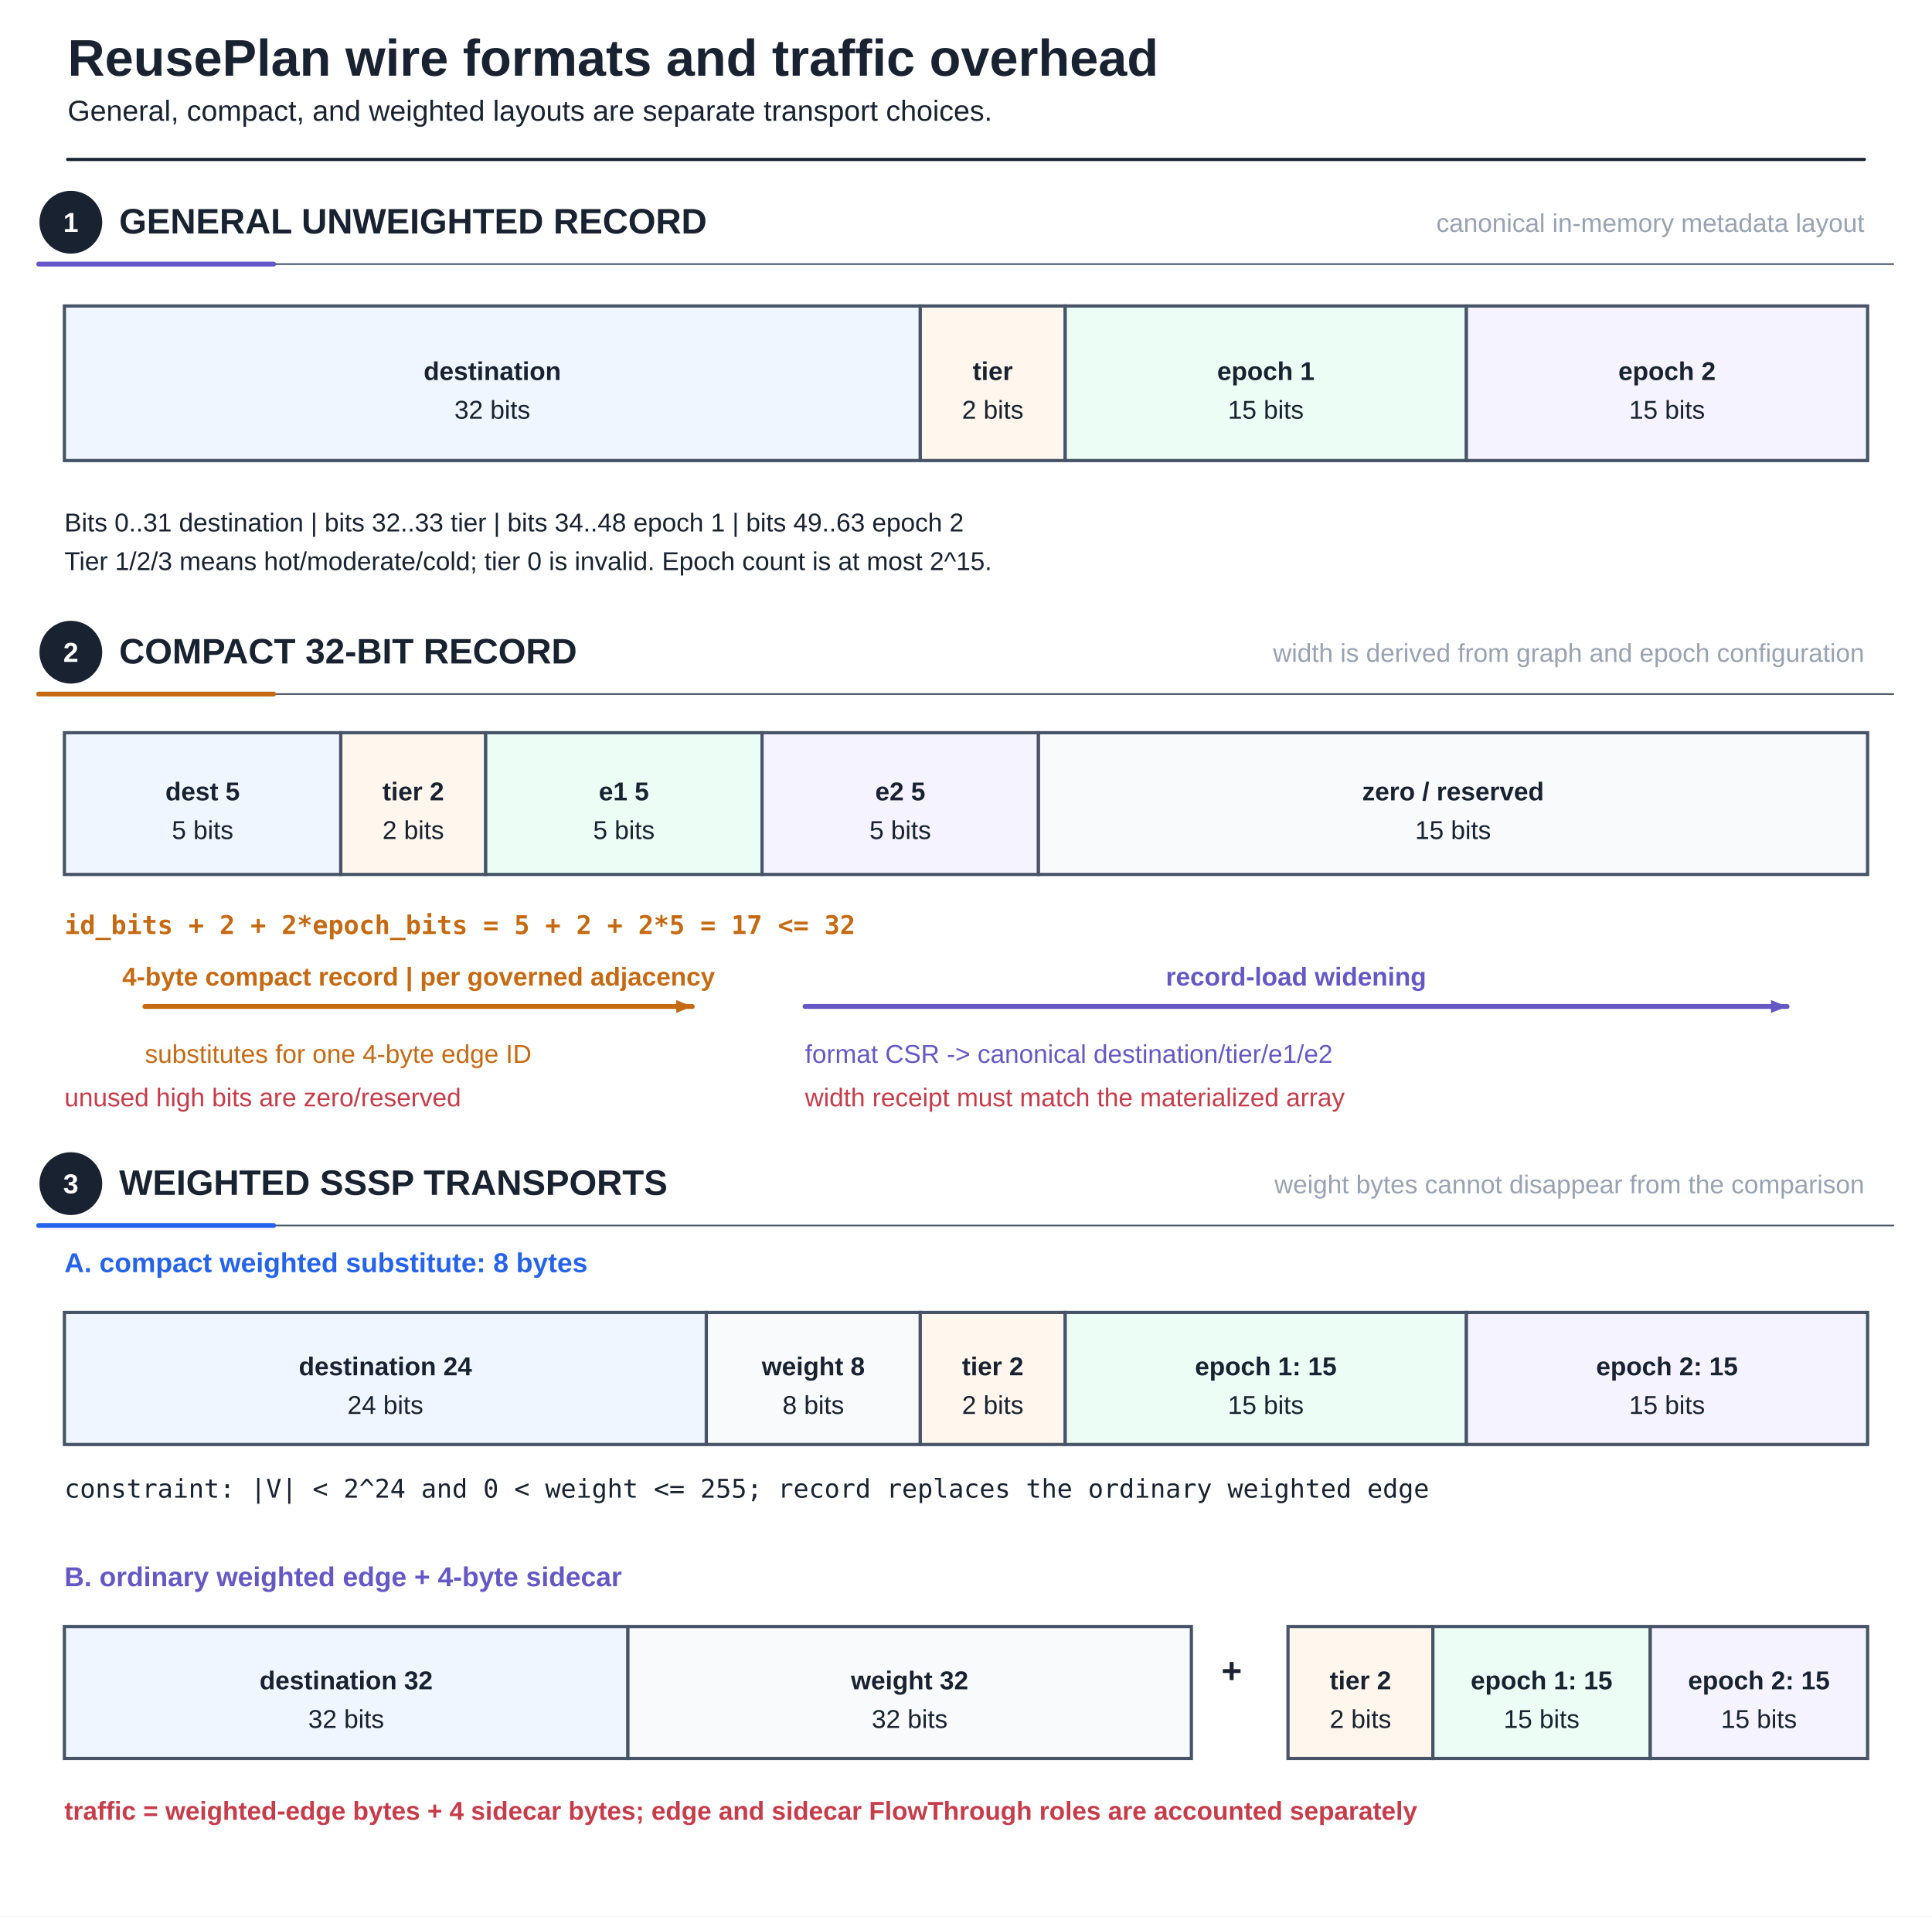
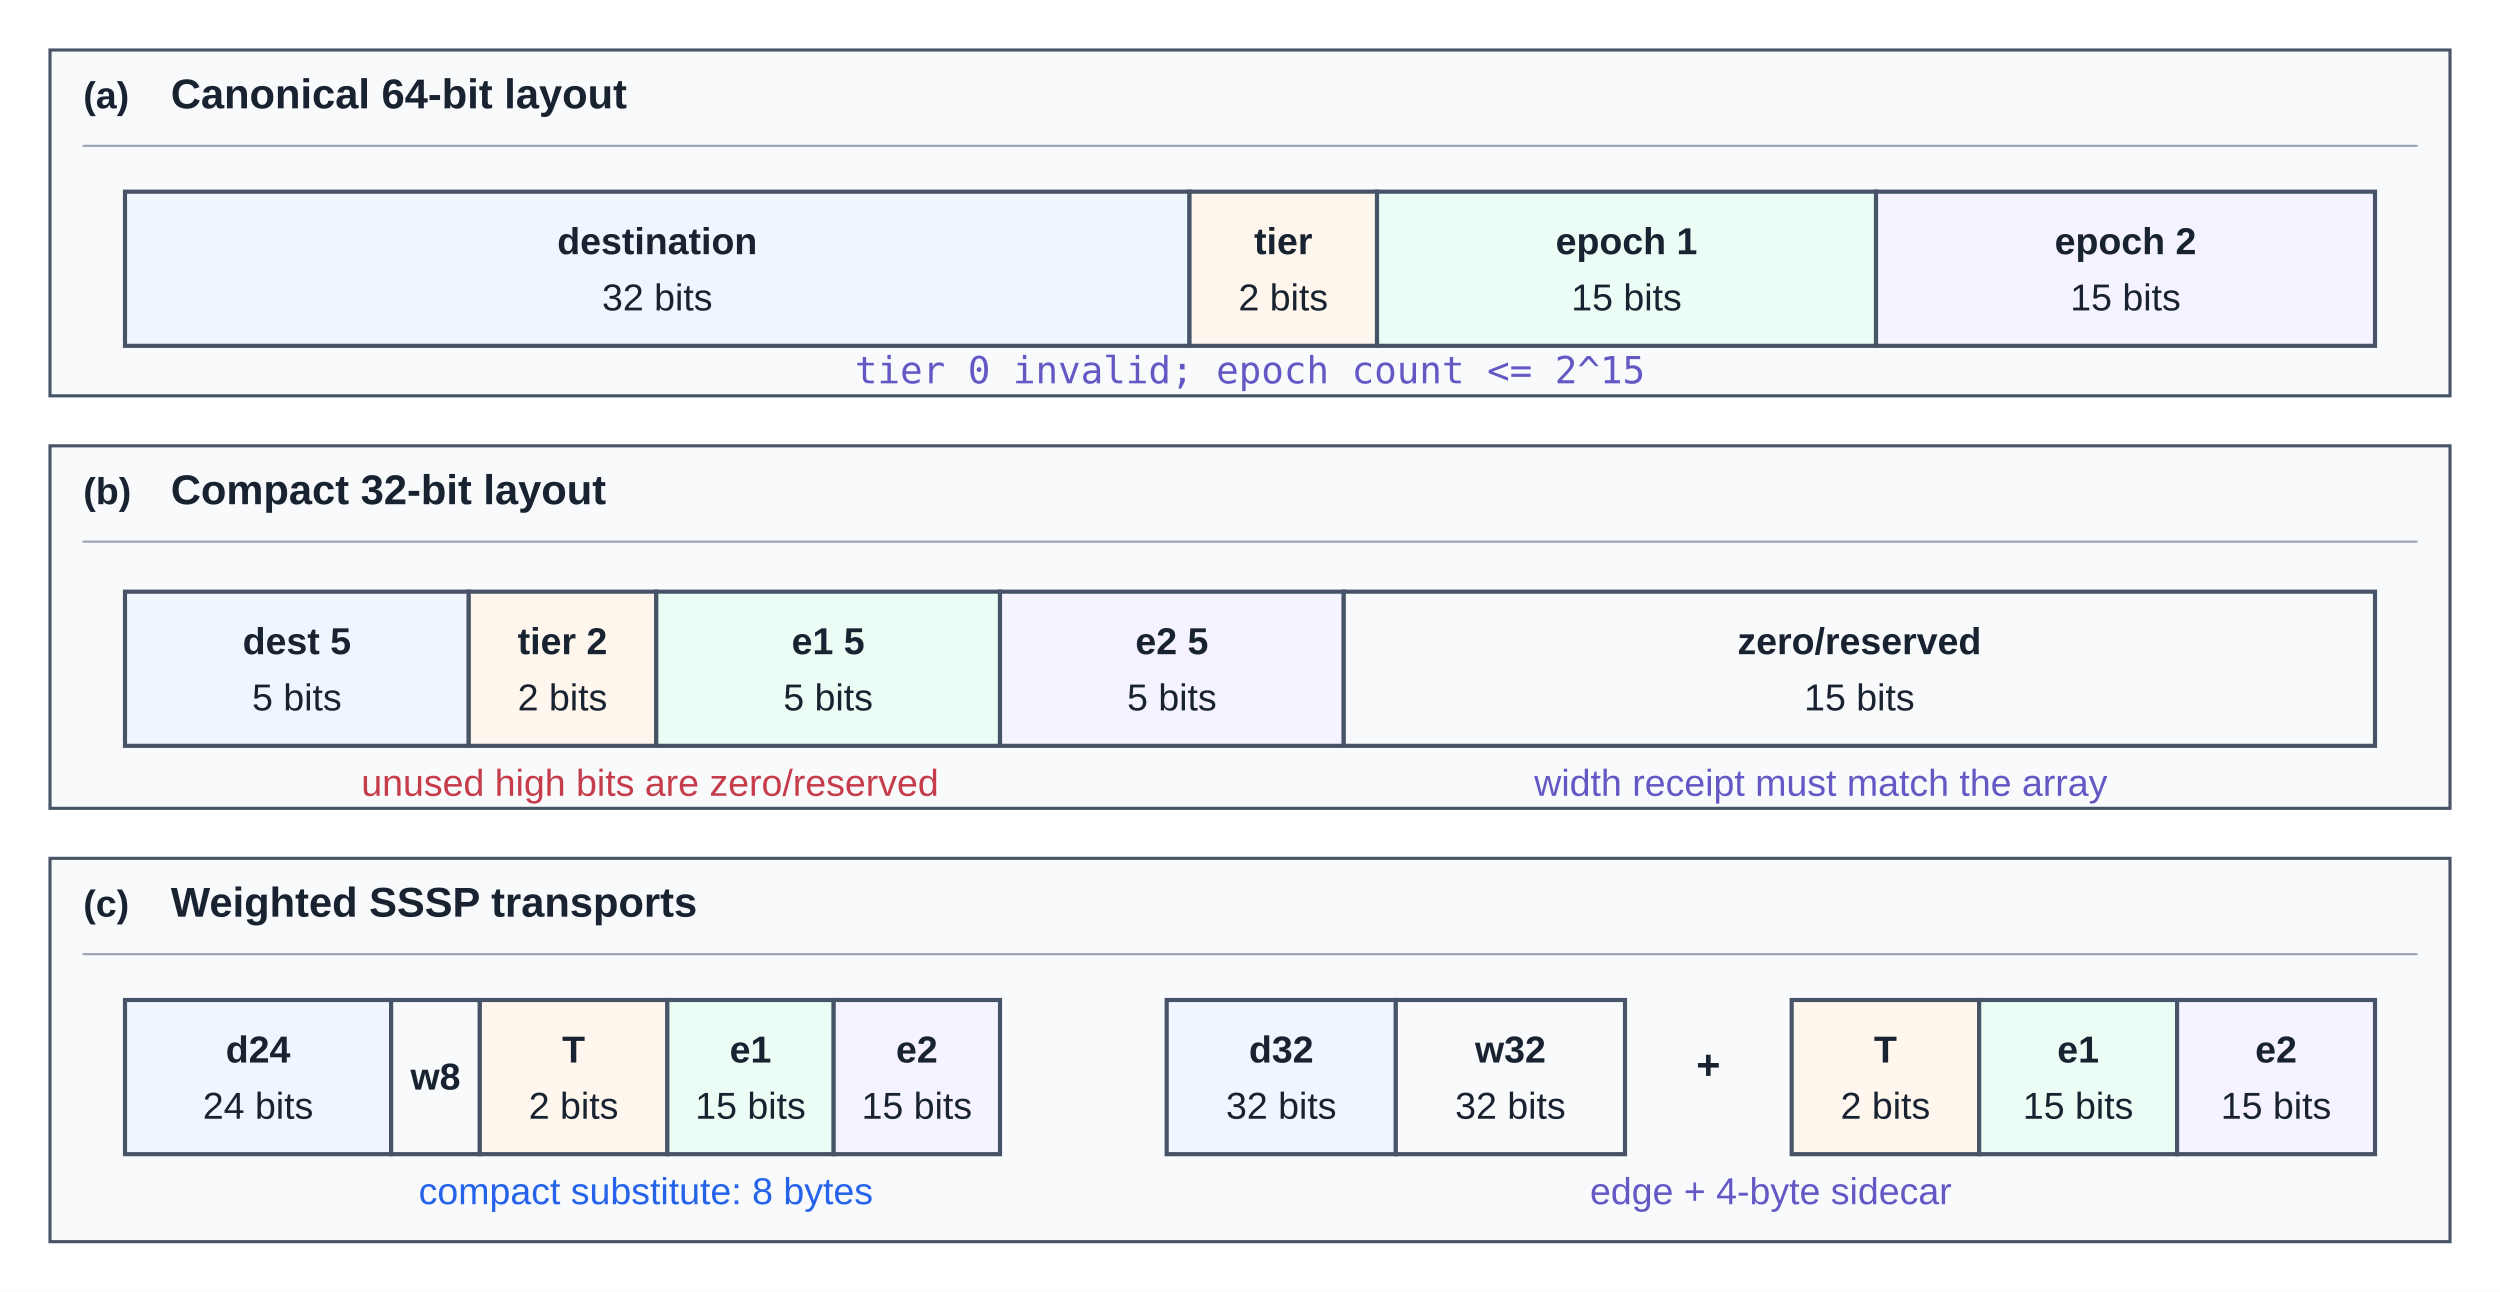
- <svg xmlns="http://www.w3.org/2000/svg" width="1200" height="1190" viewBox="0 0 1200 1190" role="img" aria-labelledby="title desc" fill="#182230" data-figure-schema="ecg-public/v1">
+ <svg xmlns="http://www.w3.org/2000/svg" width="1200" height="620" viewBox="0 0 1200 620" role="img" aria-labelledby="title desc" fill="#182230" data-figure-schema="ecg-public/v1">
  <defs>
    <marker id="arrow-blue" viewBox="0 0 10 8" markerWidth="11" markerHeight="8" refX="10" refY="4" orient="auto" markerUnits="userSpaceOnUse">
      <path d="M0 0 L10 4 L0 8 Z" fill="#2563EB" />
    </marker>
    <marker id="arrow-green" viewBox="0 0 10 8" markerWidth="11" markerHeight="8" refX="10" refY="4" orient="auto" markerUnits="userSpaceOnUse">
      <path d="M0 0 L10 4 L0 8 Z" fill="#0F8A72" />
    </marker>
    <marker id="arrow-amber" viewBox="0 0 10 8" markerWidth="11" markerHeight="8" refX="10" refY="4" orient="auto" markerUnits="userSpaceOnUse">
      <path d="M0 0 L10 4 L0 8 Z" fill="#C56A13" />
    </marker>
    <marker id="arrow-red" viewBox="0 0 10 8" markerWidth="11" markerHeight="8" refX="10" refY="4" orient="auto" markerUnits="userSpaceOnUse">
      <path d="M0 0 L10 4 L0 8 Z" fill="#C63C4A" />
    </marker>
    <marker id="arrow-purple" viewBox="0 0 10 8" markerWidth="11" markerHeight="8" refX="10" refY="4" orient="auto" markerUnits="userSpaceOnUse">
      <path d="M0 0 L10 4 L0 8 Z" fill="#6558C5" />
    </marker>
    <marker id="arrow-gray" viewBox="0 0 10 8" markerWidth="11" markerHeight="8" refX="10" refY="4" orient="auto" markerUnits="userSpaceOnUse">
      <path d="M0 0 L10 4 L0 8 Z" fill="#98A2B3" />
    </marker>
    <marker id="arrow-ink" viewBox="0 0 10 8" markerWidth="11" markerHeight="8" refX="10" refY="4" orient="auto" markerUnits="userSpaceOnUse">
      <path d="M0 0 L10 4 L0 8 Z" fill="#182230" />
    </marker>
    <style>
      :root { color-scheme: light dark; }
      @media (prefers-color-scheme: dark) {
        [fill="#FFFFFF"]{fill:#111827}[stroke="#FFFFFF"]{stroke:#111827}
        [fill="#F8FAFC"]{fill:#172033}[stroke="#F8FAFC"]{stroke:#172033}
        [fill="#EFF6FF"]{fill:#172554}[stroke="#EFF6FF"]{stroke:#172554}
        [fill="#ECFDF5"]{fill:#073B34}[stroke="#ECFDF5"]{stroke:#073B34}
        [fill="#FFF7ED"]{fill:#422A12}[stroke="#FFF7ED"]{stroke:#422A12}
        [fill="#FFF1F2"]{fill:#421B22}[stroke="#FFF1F2"]{stroke:#421B22}
        [fill="#F5F3FF"]{fill:#292349}[stroke="#F5F3FF"]{stroke:#292349}
        [fill="#182230"]{fill:#F8FAFC}[stroke="#182230"]{stroke:#F8FAFC}
        [fill="#475467"]{fill:#94A3B8}[stroke="#475467"]{stroke:#94A3B8}
        [fill="#98A2B3"]{fill:#A8B0BF}[stroke="#98A2B3"]{stroke:#A8B0BF}
        [fill="#2563EB"]{fill:#7FB0FF}[stroke="#2563EB"]{stroke:#7FB0FF}
        [fill="#0F8A72"]{fill:#5ED0B0}[stroke="#0F8A72"]{stroke:#5ED0B0}
        [fill="#C56A13"]{fill:#F0B36A}[stroke="#C56A13"]{stroke:#F0B36A}
        [fill="#6558C5"]{fill:#ADA4FF}[stroke="#6558C5"]{stroke:#ADA4FF}
        [fill="#C63C4A"]{fill:#F48B98}[stroke="#C63C4A"]{stroke:#F48B98}
      }
      .sans{font-family:"Liberation Sans","DejaVu Sans",Arial,sans-serif}
      .mono{font-family:"DejaVu Sans Mono","Liberation Mono",Consolas,monospace}
-       .title{font-size:32px;font-weight:700}
-       .subtitle{font-size:18px}
-       .heading{font-size:22px;font-weight:700}
-       .label{font-size:17px;font-weight:700}
-       .body{font-size:16px}
+       .display{font-size:26px;font-weight:700}
+       .heading{font-size:20px;font-weight:700}
+       .label{font-size:18px;font-weight:700}
+       .body{font-size:18px}
</style>
  </defs>
-   <rect x="0" y="0" width="1200" height="1190" fill="#FFFFFF" />
-   <text x="42" y="47" text-anchor="start" class="sans title" fill="#182230" font-weight="700">ReusePlan wire formats and traffic overhead</text>
-   <text x="42" y="75" text-anchor="start" class="sans subtitle" fill="#182230">General, compact, and weighted layouts are separate transport choices.</text>
-   <line x1="42" y1="99" x2="1158" y2="99" stroke="#182230" stroke-width="2" stroke-linecap="round" vector-effect="non-scaling-stroke" />
-   <circle cx="44" cy="138" r="19" fill="#182230" stroke="#182230" stroke-width="1" />
-   <text x="44" y="144" text-anchor="middle" class="sans label" fill="#FFFFFF" font-weight="700">1</text>
-   <text x="74" y="145" text-anchor="start" class="sans heading" fill="#182230" font-weight="700">GENERAL UNWEIGHTED RECORD</text>
-   <text x="1158" y="144" text-anchor="end" class="sans body" fill="#98A2B3">canonical in-memory metadata layout</text>
-   <line x1="24" y1="164" x2="1176" y2="164" stroke="#475467" stroke-width="1" stroke-linecap="round" vector-effect="non-scaling-stroke" />
-   <line x1="24" y1="164" x2="170" y2="164" stroke="#6558C5" stroke-width="3" stroke-linecap="round" vector-effect="non-scaling-stroke" />
-   <rect x="40" y="190" width="531.613" height="96" rx="0" fill="#EFF6FF" stroke="#475467" stroke-width="2" data-shape="rect" data-x="40" data-y="190" data-width="531.6129032258065" data-height="96" />
-   <text x="305.806" y="236.0" text-anchor="middle" class="sans body" fill="#182230" font-weight="700">destination</text>
-   <text x="305.806" y="260.0" text-anchor="middle" class="sans body" fill="#182230">32 bits</text>
-   <rect x="571.613" y="190" width="90.0" height="96" rx="0" fill="#FFF7ED" stroke="#475467" stroke-width="2" data-shape="rect" data-x="571.6129032258065" data-y="190" data-width="90.0" data-height="96" />
-   <text x="616.613" y="236.0" text-anchor="middle" class="sans body" fill="#182230" font-weight="700">tier</text>
-   <text x="616.613" y="260.0" text-anchor="middle" class="sans body" fill="#182230">2 bits</text>
-   <rect x="661.613" y="190" width="249.194" height="96" rx="0" fill="#ECFDF5" stroke="#475467" stroke-width="2" data-shape="rect" data-x="661.6129032258065" data-y="190" data-width="249.19354838709677" data-height="96" />
-   <text x="786.21" y="236.0" text-anchor="middle" class="sans body" fill="#182230" font-weight="700">epoch 1</text>
-   <text x="786.21" y="260.0" text-anchor="middle" class="sans body" fill="#182230">15 bits</text>
-   <rect x="910.806" y="190" width="249.194" height="96" rx="0" fill="#F5F3FF" stroke="#475467" stroke-width="2" data-shape="rect" data-x="910.8064516129032" data-y="190" data-width="249.19354838709677" data-height="96" />
-   <text x="1035.403" y="236.0" text-anchor="middle" class="sans body" fill="#182230" font-weight="700">epoch 2</text>
-   <text x="1035.403" y="260.0" text-anchor="middle" class="sans body" fill="#182230">15 bits</text>
-   <text x="40" y="330" text-anchor="start" class="sans body" fill="#182230">Bits 0..31 destination | bits 32..33 tier | bits 34..48 epoch 1 | bits 49..63 epoch 2</text>
-   <text x="40" y="354" text-anchor="start" class="sans body" fill="#182230">Tier 1/2/3 means hot/moderate/cold; tier 0 is invalid. Epoch count is at most 2^15.</text>
-   <circle cx="44" cy="405" r="19" fill="#182230" stroke="#182230" stroke-width="1" />
-   <text x="44" y="411" text-anchor="middle" class="sans label" fill="#FFFFFF" font-weight="700">2</text>
-   <text x="74" y="412" text-anchor="start" class="sans heading" fill="#182230" font-weight="700">COMPACT 32-BIT RECORD</text>
-   <text x="1158" y="411" text-anchor="end" class="sans body" fill="#98A2B3">width is derived from graph and epoch configuration</text>
-   <line x1="24" y1="431" x2="1176" y2="431" stroke="#475467" stroke-width="1" stroke-linecap="round" vector-effect="non-scaling-stroke" />
-   <line x1="24" y1="431" x2="170" y2="431" stroke="#C56A13" stroke-width="3" stroke-linecap="round" vector-effect="non-scaling-stroke" />
-   <rect x="40" y="455" width="171.667" height="88" rx="0" fill="#EFF6FF" stroke="#475467" stroke-width="2" data-shape="rect" data-x="40" data-y="455" data-width="171.66666666666666" data-height="88" />
-   <text x="125.833" y="497.0" text-anchor="middle" class="sans body" fill="#182230" font-weight="700">dest 5</text>
-   <text x="125.833" y="521.0" text-anchor="middle" class="sans body" fill="#182230">5 bits</text>
-   <rect x="211.667" y="455" width="90.0" height="88" rx="0" fill="#FFF7ED" stroke="#475467" stroke-width="2" data-shape="rect" data-x="211.66666666666666" data-y="455" data-width="90.0" data-height="88" />
-   <text x="256.667" y="497.0" text-anchor="middle" class="sans body" fill="#182230" font-weight="700">tier 2</text>
-   <text x="256.667" y="521.0" text-anchor="middle" class="sans body" fill="#182230">2 bits</text>
-   <rect x="301.667" y="455" width="171.667" height="88" rx="0" fill="#ECFDF5" stroke="#475467" stroke-width="2" data-shape="rect" data-x="301.66666666666663" data-y="455" data-width="171.66666666666666" data-height="88" />
-   <text x="387.5" y="497.0" text-anchor="middle" class="sans body" fill="#182230" font-weight="700">e1 5</text>
-   <text x="387.5" y="521.0" text-anchor="middle" class="sans body" fill="#182230">5 bits</text>
-   <rect x="473.333" y="455" width="171.667" height="88" rx="0" fill="#F5F3FF" stroke="#475467" stroke-width="2" data-shape="rect" data-x="473.33333333333326" data-y="455" data-width="171.66666666666666" data-height="88" />
-   <text x="559.167" y="497.0" text-anchor="middle" class="sans body" fill="#182230" font-weight="700">e2 5</text>
-   <text x="559.167" y="521.0" text-anchor="middle" class="sans body" fill="#182230">5 bits</text>
-   <rect x="645" y="455" width="515.0" height="88" rx="0" fill="#F8FAFC" stroke="#475467" stroke-width="2" data-shape="rect" data-x="644.9999999999999" data-y="455" data-width="515.0" data-height="88" />
-   <text x="902.5" y="497.0" text-anchor="middle" class="sans body" fill="#182230" font-weight="700">zero / reserved</text>
-   <text x="902.5" y="521.0" text-anchor="middle" class="sans body" fill="#182230">15 bits</text>
-   <text x="40" y="580" text-anchor="start" class="mono body" fill="#C56A13" font-weight="700">id_bits + 2 + 2*epoch_bits = 5 + 2 + 2*5 = 17 &lt;= 32</text>
-   <path d="M90 625 L430 625" fill="none" stroke="#C56A13" stroke-width="3" stroke-linecap="round" stroke-linejoin="round" vector-effect="non-scaling-stroke" marker-end="url(#arrow-amber)" data-flow-kind="transfer" data-flow-underlay="false" data-flow-label="4-byte compact record" data-flow-cadence="per governed adjacency" />
-   <rect x="45.24" y="595.00" width="429.52" height="22" rx="3" fill="#FFFFFF" fill-opacity="0.96" data-label-background="true" />
-   <text x="260" y="612" text-anchor="middle" class="sans body" fill="#C56A13" font-weight="700">4-byte compact record | per governed adjacency</text>
-   <path d="M500 625 L1110 625" fill="none" stroke="#6558C5" stroke-width="3" stroke-linecap="round" stroke-linejoin="round" vector-effect="non-scaling-stroke" marker-end="url(#arrow-purple)" data-flow-kind="dependency" data-flow-underlay="false" data-flow-label="record-load widening" />
-   <rect x="708.80" y="595.00" width="192.40" height="22" rx="3" fill="#FFFFFF" fill-opacity="0.96" data-label-background="true" />
-   <text x="805" y="612" text-anchor="middle" class="sans body" fill="#6558C5" font-weight="700">record-load widening</text>
-   <text x="90" y="660" text-anchor="start" class="sans body" fill="#C56A13">substitutes for one 4-byte edge ID</text>
-   <text x="500" y="660" text-anchor="start" class="sans body" fill="#6558C5">format CSR -&gt; canonical destination/tier/e1/e2</text>
-   <text x="40" y="687" text-anchor="start" class="sans body" fill="#C63C4A">unused high bits are zero/reserved</text>
-   <text x="500" y="687" text-anchor="start" class="sans body" fill="#C63C4A">width receipt must match the materialized array</text>
-   <circle cx="44" cy="735" r="19" fill="#182230" stroke="#182230" stroke-width="1" />
-   <text x="44" y="741" text-anchor="middle" class="sans label" fill="#FFFFFF" font-weight="700">3</text>
-   <text x="74" y="742" text-anchor="start" class="sans heading" fill="#182230" font-weight="700">WEIGHTED SSSP TRANSPORTS</text>
-   <text x="1158" y="741" text-anchor="end" class="sans body" fill="#98A2B3">weight bytes cannot disappear from the comparison</text>
-   <line x1="24" y1="761" x2="1176" y2="761" stroke="#475467" stroke-width="1" stroke-linecap="round" vector-effect="non-scaling-stroke" />
-   <line x1="24" y1="761" x2="170" y2="761" stroke="#2563EB" stroke-width="3" stroke-linecap="round" vector-effect="non-scaling-stroke" />
-   <text x="40" y="790" text-anchor="start" class="sans label" fill="#2563EB" font-weight="700">A. compact weighted substitute: 8 bytes</text>
-   <rect x="40" y="815" width="398.71" height="82" rx="0" fill="#EFF6FF" stroke="#475467" stroke-width="2" data-shape="rect" data-x="40" data-y="815" data-width="398.7096774193548" data-height="82" />
-   <text x="239.355" y="854.0" text-anchor="middle" class="sans body" fill="#182230" font-weight="700">destination 24</text>
-   <text x="239.355" y="878.0" text-anchor="middle" class="sans body" fill="#182230">24 bits</text>
-   <rect x="438.71" y="815" width="132.903" height="82" rx="0" fill="#F8FAFC" stroke="#475467" stroke-width="2" data-shape="rect" data-x="438.7096774193548" data-y="815" data-width="132.90322580645162" data-height="82" />
-   <text x="505.161" y="854.0" text-anchor="middle" class="sans body" fill="#182230" font-weight="700">weight 8</text>
-   <text x="505.161" y="878.0" text-anchor="middle" class="sans body" fill="#182230">8 bits</text>
-   <rect x="571.613" y="815" width="90.0" height="82" rx="0" fill="#FFF7ED" stroke="#475467" stroke-width="2" data-shape="rect" data-x="571.6129032258065" data-y="815" data-width="90.0" data-height="82" />
-   <text x="616.613" y="854.0" text-anchor="middle" class="sans body" fill="#182230" font-weight="700">tier 2</text>
-   <text x="616.613" y="878.0" text-anchor="middle" class="sans body" fill="#182230">2 bits</text>
-   <rect x="661.613" y="815" width="249.194" height="82" rx="0" fill="#ECFDF5" stroke="#475467" stroke-width="2" data-shape="rect" data-x="661.6129032258065" data-y="815" data-width="249.19354838709677" data-height="82" />
-   <text x="786.21" y="854.0" text-anchor="middle" class="sans body" fill="#182230" font-weight="700">epoch 1: 15</text>
-   <text x="786.21" y="878.0" text-anchor="middle" class="sans body" fill="#182230">15 bits</text>
-   <rect x="910.806" y="815" width="249.194" height="82" rx="0" fill="#F5F3FF" stroke="#475467" stroke-width="2" data-shape="rect" data-x="910.8064516129032" data-y="815" data-width="249.19354838709677" data-height="82" />
-   <text x="1035.403" y="854.0" text-anchor="middle" class="sans body" fill="#182230" font-weight="700">epoch 2: 15</text>
-   <text x="1035.403" y="878.0" text-anchor="middle" class="sans body" fill="#182230">15 bits</text>
-   <text x="40" y="930" text-anchor="start" class="mono body" fill="#182230">constraint: |V| &lt; 2^24 and 0 &lt; weight &lt;= 255; record replaces the ordinary weighted edge</text>
-   <text x="40" y="985" text-anchor="start" class="sans label" fill="#6558C5" font-weight="700">B. ordinary weighted edge + 4-byte sidecar</text>
-   <rect x="40" y="1010" width="350.0" height="82" rx="0" fill="#EFF6FF" stroke="#475467" stroke-width="2" data-shape="rect" data-x="40" data-y="1010" data-width="350.0" data-height="82" />
-   <text x="215.0" y="1049.0" text-anchor="middle" class="sans body" fill="#182230" font-weight="700">destination 32</text>
-   <text x="215.0" y="1073.0" text-anchor="middle" class="sans body" fill="#182230">32 bits</text>
-   <rect x="390.0" y="1010" width="350.0" height="82" rx="0" fill="#F8FAFC" stroke="#475467" stroke-width="2" data-shape="rect" data-x="390.0" data-y="1010" data-width="350.0" data-height="82" />
-   <text x="565.0" y="1049.0" text-anchor="middle" class="sans body" fill="#182230" font-weight="700">weight 32</text>
-   <text x="565.0" y="1073.0" text-anchor="middle" class="sans body" fill="#182230">32 bits</text>
-   <text x="765" y="1045" text-anchor="middle" class="sans heading" fill="#182230" font-weight="700">+</text>
-   <rect x="800" y="1010" width="90.0" height="82" rx="0" fill="#FFF7ED" stroke="#475467" stroke-width="2" data-shape="rect" data-x="800" data-y="1010" data-width="90.0" data-height="82" />
-   <text x="845.0" y="1049.0" text-anchor="middle" class="sans body" fill="#182230" font-weight="700">tier 2</text>
-   <text x="845.0" y="1073.0" text-anchor="middle" class="sans body" fill="#182230">2 bits</text>
-   <rect x="890.0" y="1010" width="135.0" height="82" rx="0" fill="#ECFDF5" stroke="#475467" stroke-width="2" data-shape="rect" data-x="890.0" data-y="1010" data-width="135.0" data-height="82" />
-   <text x="957.5" y="1049.0" text-anchor="middle" class="sans body" fill="#182230" font-weight="700">epoch 1: 15</text>
-   <text x="957.5" y="1073.0" text-anchor="middle" class="sans body" fill="#182230">15 bits</text>
-   <rect x="1025.0" y="1010" width="135.0" height="82" rx="0" fill="#F5F3FF" stroke="#475467" stroke-width="2" data-shape="rect" data-x="1025.0" data-y="1010" data-width="135.0" data-height="82" />
-   <text x="1092.5" y="1049.0" text-anchor="middle" class="sans body" fill="#182230" font-weight="700">epoch 2: 15</text>
-   <text x="1092.5" y="1073.0" text-anchor="middle" class="sans body" fill="#182230">15 bits</text>
-   <text x="40" y="1130" text-anchor="start" class="sans body" fill="#C63C4A" font-weight="700">traffic = weighted-edge bytes + 4 sidecar bytes; edge and sidecar FlowThrough roles are accounted separately</text>
+   <rect x="0" y="0" width="1200" height="620" fill="#FFFFFF" />
+   <rect x="24" y="24" width="1152" height="166" rx="0" fill="#F8FAFC" stroke="#475467" stroke-width="1.5" data-shape="rect" data-x="24" data-y="24" data-width="1152" data-height="166" />
+   <text x="40" y="52" text-anchor="start" class="sans label" fill="#182230" font-weight="700">(a)</text>
+   <text x="82" y="52" text-anchor="start" class="sans heading" fill="#182230" font-weight="700">Canonical 64-bit layout</text>
+   <line x1="40" y1="70" x2="1160" y2="70" stroke="#98A2B3" stroke-width="1" stroke-linecap="round" vector-effect="non-scaling-stroke" />
+   <rect x="60" y="92" width="510.968" height="74" rx="0" fill="#EFF6FF" stroke="#475467" stroke-width="2" data-shape="rect" data-x="60" data-y="92" data-width="510.96774193548384" data-height="74" />
+   <text x="315.484" y="122.0" text-anchor="middle" class="sans label" fill="#182230" font-weight="700">destination</text>
+   <text x="315.484" y="149.0" text-anchor="middle" class="sans body" fill="#182230">32 bits</text>
+   <rect x="570.968" y="92" width="90.0" height="74" rx="0" fill="#FFF7ED" stroke="#475467" stroke-width="2" data-shape="rect" data-x="570.9677419354839" data-y="92" data-width="90.0" data-height="74" />
+   <text x="615.968" y="122.0" text-anchor="middle" class="sans label" fill="#182230" font-weight="700">tier</text>
+   <text x="615.968" y="149.0" text-anchor="middle" class="sans body" fill="#182230">2 bits</text>
+   <rect x="660.968" y="92" width="239.516" height="74" rx="0" fill="#ECFDF5" stroke="#475467" stroke-width="2" data-shape="rect" data-x="660.9677419354839" data-y="92" data-width="239.51612903225808" data-height="74" />
+   <text x="780.726" y="122.0" text-anchor="middle" class="sans label" fill="#182230" font-weight="700">epoch 1</text>
+   <text x="780.726" y="149.0" text-anchor="middle" class="sans body" fill="#182230">15 bits</text>
+   <rect x="900.484" y="92" width="239.516" height="74" rx="0" fill="#F5F3FF" stroke="#475467" stroke-width="2" data-shape="rect" data-x="900.483870967742" data-y="92" data-width="239.51612903225808" data-height="74" />
+   <text x="1020.242" y="122.0" text-anchor="middle" class="sans label" fill="#182230" font-weight="700">epoch 2</text>
+   <text x="1020.242" y="149.0" text-anchor="middle" class="sans body" fill="#182230">15 bits</text>
+   <text x="600" y="184" text-anchor="middle" class="mono body" fill="#6558C5">tier 0 invalid; epoch count &lt;= 2^15</text>
+   <rect x="24" y="214" width="1152" height="174" rx="0" fill="#F8FAFC" stroke="#475467" stroke-width="1.5" data-shape="rect" data-x="24" data-y="214" data-width="1152" data-height="174" />
+   <text x="40" y="242" text-anchor="start" class="sans label" fill="#182230" font-weight="700">(b)</text>
+   <text x="82" y="242" text-anchor="start" class="sans heading" fill="#182230" font-weight="700">Compact 32-bit layout</text>
+   <line x1="40" y1="260" x2="1160" y2="260" stroke="#98A2B3" stroke-width="1" stroke-linecap="round" vector-effect="non-scaling-stroke" />
+   <rect x="60" y="284" width="165.0" height="74" rx="0" fill="#EFF6FF" stroke="#475467" stroke-width="2" data-shape="rect" data-x="60" data-y="284" data-width="165.0" data-height="74" />
+   <text x="142.5" y="314.0" text-anchor="middle" class="sans label" fill="#182230" font-weight="700">dest 5</text>
+   <text x="142.5" y="341.0" text-anchor="middle" class="sans body" fill="#182230">5 bits</text>
+   <rect x="225.0" y="284" width="90.0" height="74" rx="0" fill="#FFF7ED" stroke="#475467" stroke-width="2" data-shape="rect" data-x="225.0" data-y="284" data-width="90.0" data-height="74" />
+   <text x="270.0" y="314.0" text-anchor="middle" class="sans label" fill="#182230" font-weight="700">tier 2</text>
+   <text x="270.0" y="341.0" text-anchor="middle" class="sans body" fill="#182230">2 bits</text>
+   <rect x="315.0" y="284" width="165.0" height="74" rx="0" fill="#ECFDF5" stroke="#475467" stroke-width="2" data-shape="rect" data-x="315.0" data-y="284" data-width="165.0" data-height="74" />
+   <text x="397.5" y="314.0" text-anchor="middle" class="sans label" fill="#182230" font-weight="700">e1 5</text>
+   <text x="397.5" y="341.0" text-anchor="middle" class="sans body" fill="#182230">5 bits</text>
+   <rect x="480.0" y="284" width="165.0" height="74" rx="0" fill="#F5F3FF" stroke="#475467" stroke-width="2" data-shape="rect" data-x="480.0" data-y="284" data-width="165.0" data-height="74" />
+   <text x="562.5" y="314.0" text-anchor="middle" class="sans label" fill="#182230" font-weight="700">e2 5</text>
+   <text x="562.5" y="341.0" text-anchor="middle" class="sans body" fill="#182230">5 bits</text>
+   <rect x="645.0" y="284" width="495.0" height="74" rx="0" fill="#F8FAFC" stroke="#475467" stroke-width="2" data-shape="rect" data-x="645.0" data-y="284" data-width="495.0" data-height="74" />
+   <text x="892.5" y="314.0" text-anchor="middle" class="sans label" fill="#182230" font-weight="700">zero/reserved</text>
+   <text x="892.5" y="341.0" text-anchor="middle" class="sans body" fill="#182230">15 bits</text>
+   <text x="312" y="382" text-anchor="middle" class="sans body" fill="#C63C4A">unused high bits are zero/reserved</text>
+   <text x="874" y="382" text-anchor="middle" class="sans body" fill="#6558C5">width receipt must match the array</text>
+   <rect x="24" y="412" width="1152" height="184" rx="0" fill="#F8FAFC" stroke="#475467" stroke-width="1.5" data-shape="rect" data-x="24" data-y="412" data-width="1152" data-height="184" />
+   <text x="40" y="440" text-anchor="start" class="sans label" fill="#182230" font-weight="700">(c)</text>
+   <text x="82" y="440" text-anchor="start" class="sans heading" fill="#182230" font-weight="700">Weighted SSSP transports</text>
+   <line x1="40" y1="458" x2="1160" y2="458" stroke="#98A2B3" stroke-width="1" stroke-linecap="round" vector-effect="non-scaling-stroke" />
+   <rect x="60" y="480" width="127.742" height="74" rx="0" fill="#EFF6FF" stroke="#475467" stroke-width="2" data-shape="rect" data-x="60" data-y="480" data-width="127.74193548387096" data-height="74" />
+   <text x="123.871" y="510.0" text-anchor="middle" class="sans label" fill="#182230" font-weight="700">d24</text>
+   <text x="123.871" y="537.0" text-anchor="middle" class="sans body" fill="#182230">24 bits</text>
+   <rect x="187.742" y="480" width="42.581" height="74" rx="0" fill="#F8FAFC" stroke="#475467" stroke-width="2" data-shape="rect" data-x="187.74193548387098" data-y="480" data-width="42.58064516129032" data-height="74" />
+   <text x="209.032" y="523.0" text-anchor="middle" class="sans label" fill="#182230" font-weight="700">w8</text>
+   <rect x="230.323" y="480" width="90.0" height="74" rx="0" fill="#FFF7ED" stroke="#475467" stroke-width="2" data-shape="rect" data-x="230.32258064516128" data-y="480" data-width="90.0" data-height="74" />
+   <text x="275.323" y="510.0" text-anchor="middle" class="sans label" fill="#182230" font-weight="700">T</text>
+   <text x="275.323" y="537.0" text-anchor="middle" class="sans body" fill="#182230">2 bits</text>
+   <rect x="320.323" y="480" width="79.839" height="74" rx="0" fill="#ECFDF5" stroke="#475467" stroke-width="2" data-shape="rect" data-x="320.3225806451613" data-y="480" data-width="79.83870967741936" data-height="74" />
+   <text x="360.242" y="510.0" text-anchor="middle" class="sans label" fill="#182230" font-weight="700">e1</text>
+   <text x="360.242" y="537.0" text-anchor="middle" class="sans body" fill="#182230">15 bits</text>
+   <rect x="400.161" y="480" width="79.839" height="74" rx="0" fill="#F5F3FF" stroke="#475467" stroke-width="2" data-shape="rect" data-x="400.1612903225806" data-y="480" data-width="79.83870967741936" data-height="74" />
+   <text x="440.081" y="510.0" text-anchor="middle" class="sans label" fill="#182230" font-weight="700">e2</text>
+   <text x="440.081" y="537.0" text-anchor="middle" class="sans body" fill="#182230">15 bits</text>
+   <text x="310" y="578" text-anchor="middle" class="sans body" fill="#2563EB">compact substitute: 8 bytes</text>
+   <rect x="560" y="480" width="110.0" height="74" rx="0" fill="#EFF6FF" stroke="#475467" stroke-width="2" data-shape="rect" data-x="560" data-y="480" data-width="110.0" data-height="74" />
+   <text x="615.0" y="510.0" text-anchor="middle" class="sans label" fill="#182230" font-weight="700">d32</text>
+   <text x="615.0" y="537.0" text-anchor="middle" class="sans body" fill="#182230">32 bits</text>
+   <rect x="670.0" y="480" width="110.0" height="74" rx="0" fill="#F8FAFC" stroke="#475467" stroke-width="2" data-shape="rect" data-x="670.0" data-y="480" data-width="110.0" data-height="74" />
+   <text x="725.0" y="510.0" text-anchor="middle" class="sans label" fill="#182230" font-weight="700">w32</text>
+   <text x="725.0" y="537.0" text-anchor="middle" class="sans body" fill="#182230">32 bits</text>
+   <text x="820" y="518" text-anchor="middle" class="sans heading" fill="#182230" font-weight="700">+</text>
+   <rect x="860" y="480" width="90.0" height="74" rx="0" fill="#FFF7ED" stroke="#475467" stroke-width="2" data-shape="rect" data-x="860" data-y="480" data-width="90.0" data-height="74" />
+   <text x="905.0" y="510.0" text-anchor="middle" class="sans label" fill="#182230" font-weight="700">T</text>
+   <text x="905.0" y="537.0" text-anchor="middle" class="sans body" fill="#182230">2 bits</text>
+   <rect x="950.0" y="480" width="95.0" height="74" rx="0" fill="#ECFDF5" stroke="#475467" stroke-width="2" data-shape="rect" data-x="950.0" data-y="480" data-width="95.0" data-height="74" />
+   <text x="997.5" y="510.0" text-anchor="middle" class="sans label" fill="#182230" font-weight="700">e1</text>
+   <text x="997.5" y="537.0" text-anchor="middle" class="sans body" fill="#182230">15 bits</text>
+   <rect x="1045.0" y="480" width="95.0" height="74" rx="0" fill="#F5F3FF" stroke="#475467" stroke-width="2" data-shape="rect" data-x="1045.0" data-y="480" data-width="95.0" data-height="74" />
+   <text x="1092.5" y="510.0" text-anchor="middle" class="sans label" fill="#182230" font-weight="700">e2</text>
+   <text x="1092.5" y="537.0" text-anchor="middle" class="sans body" fill="#182230">15 bits</text>
+   <text x="850" y="578" text-anchor="middle" class="sans body" fill="#6558C5">edge + 4-byte sidecar</text>
</svg>
